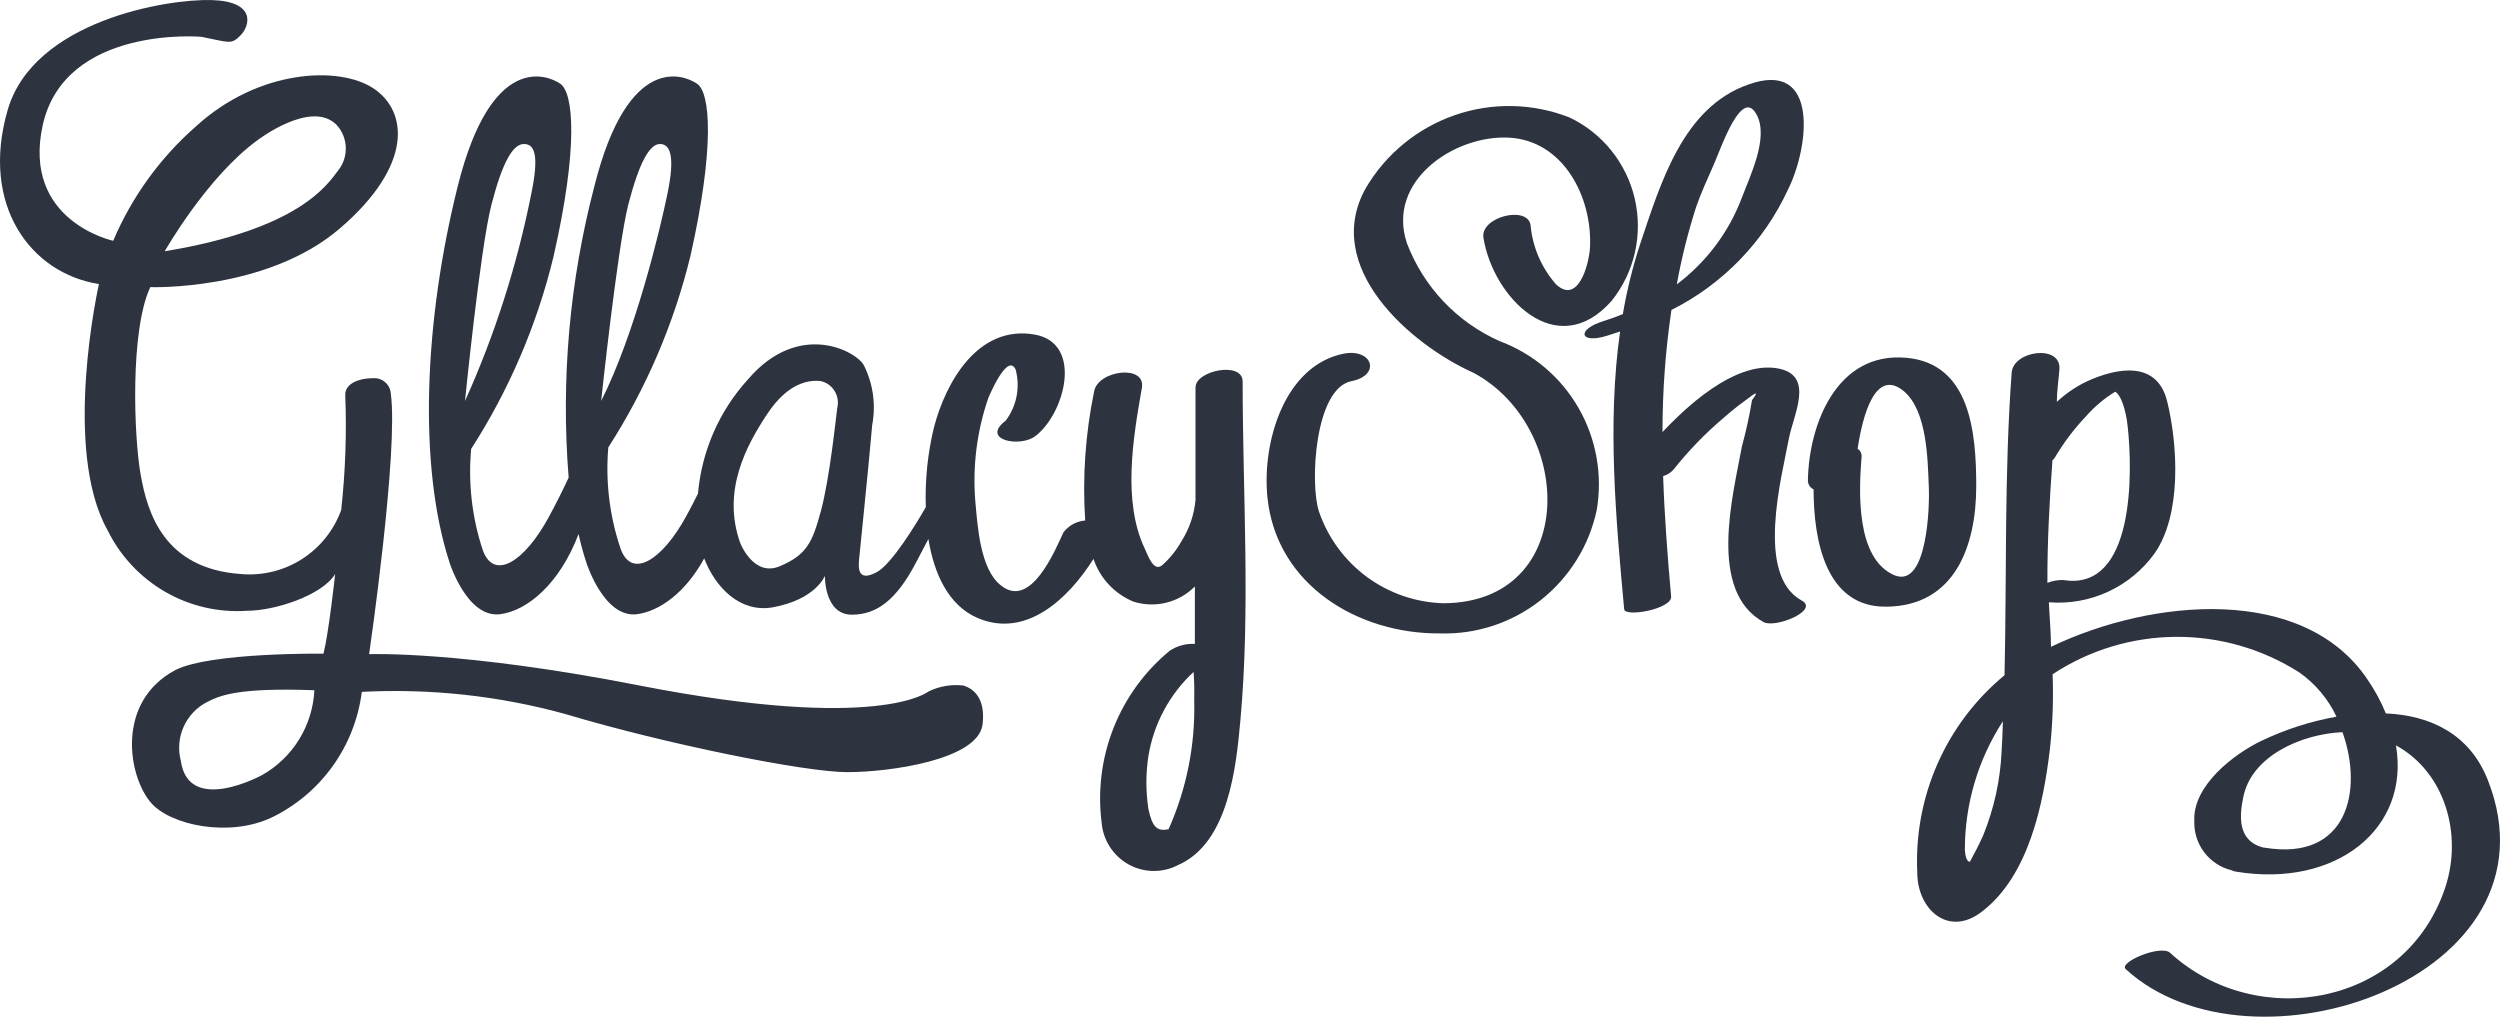
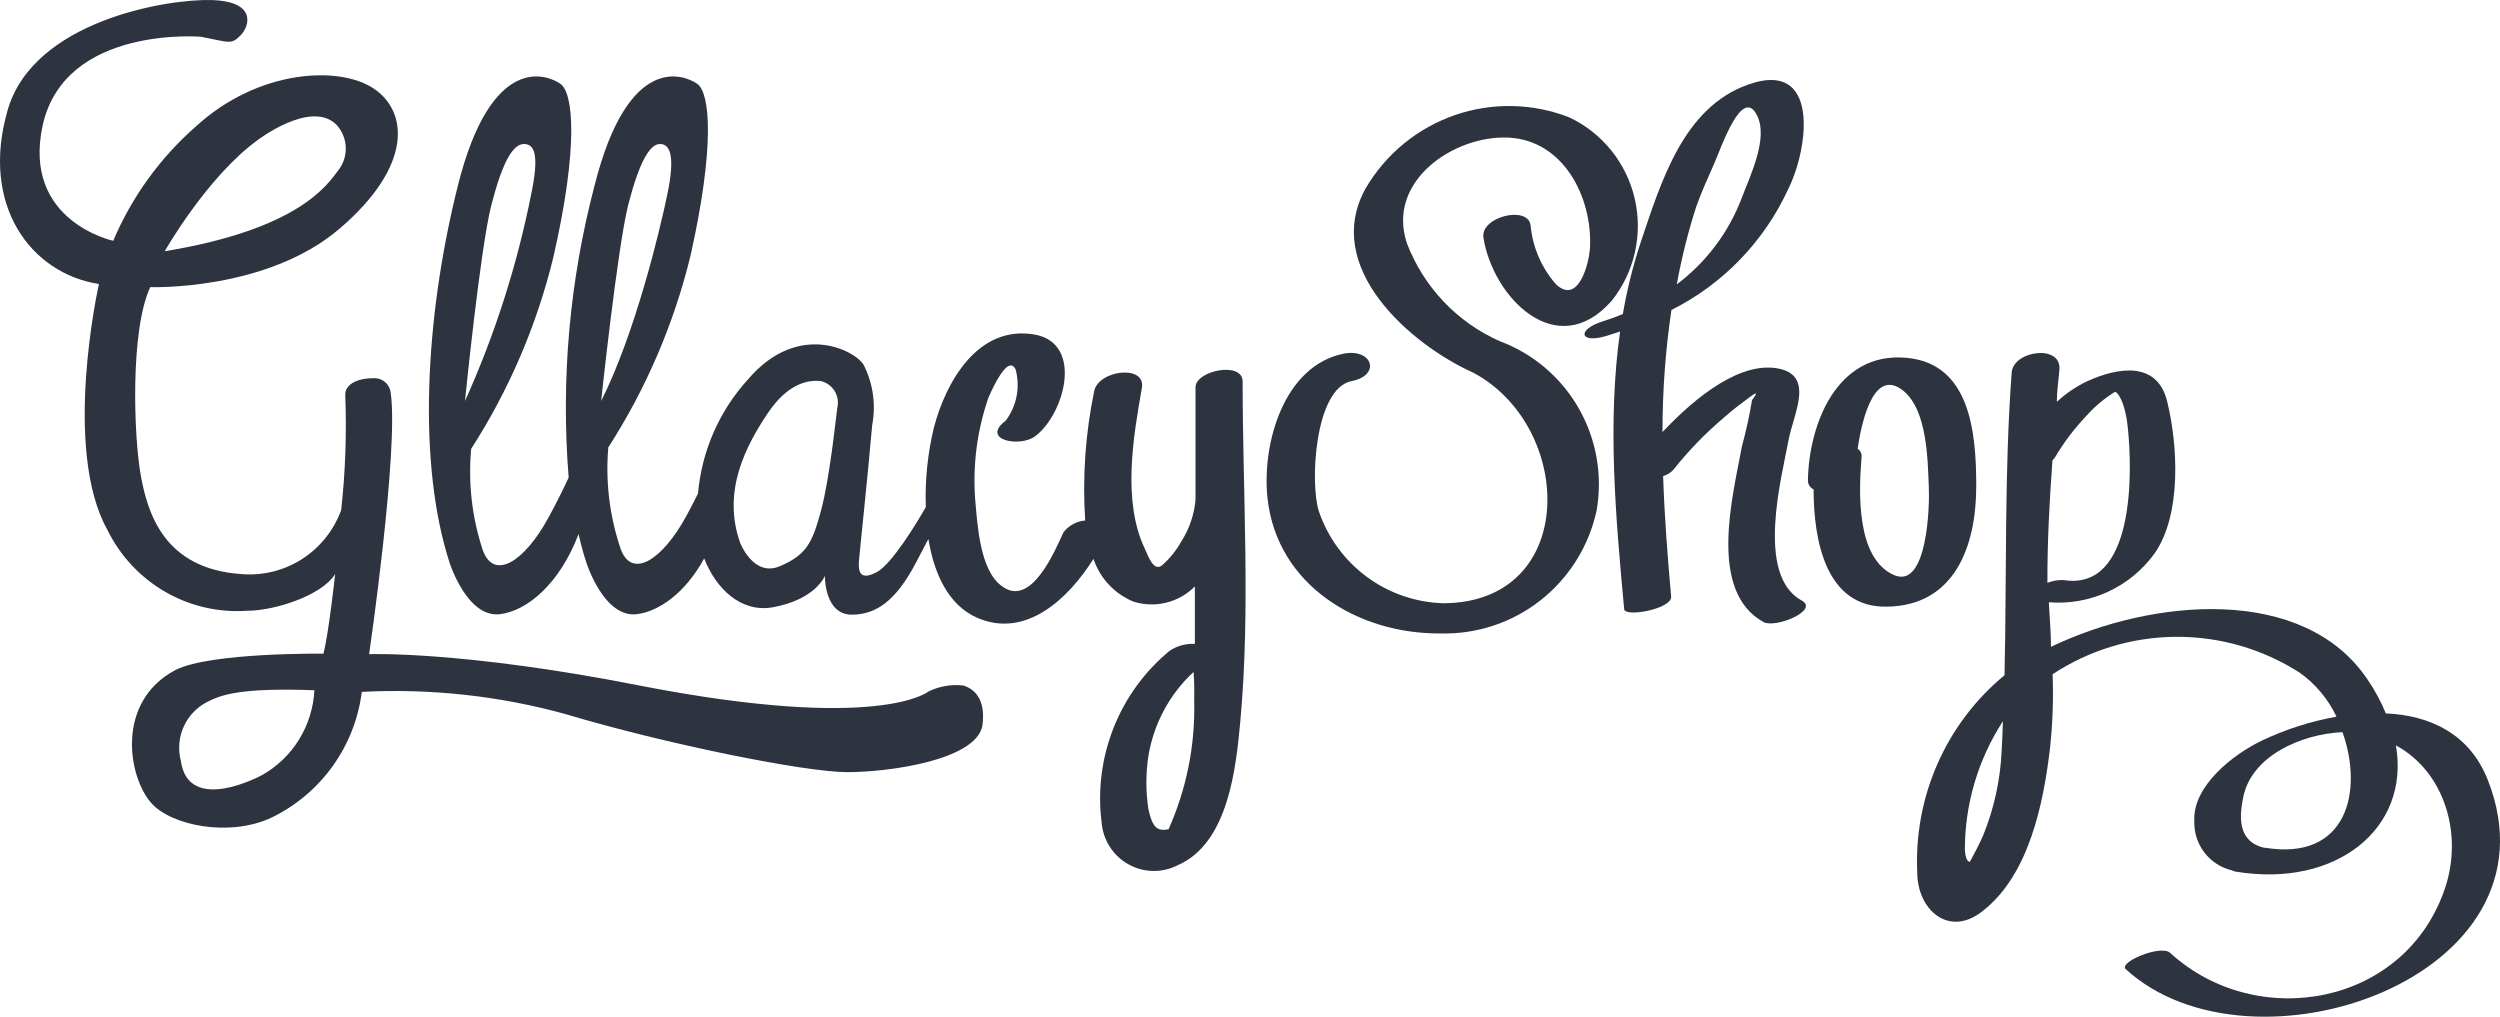
- <svg xmlns="http://www.w3.org/2000/svg" width="137" height="56" fill="none">
-   <path d="M52.79 37.565a3.45 3.45 0 0 0-1.914.331s-2.671 2.245-15.885-.34c-9.714-1.905-14.763-1.708-14.763-1.708s1.63-11.179 1.184-14.309a.895.895 0 0 0-.934-.814c-.971 0-1.559.376-1.559.894.084 2.114.01 4.23-.222 6.332a5.362 5.362 0 0 1-2.154 2.69 5.325 5.325 0 0 1-3.34.816c-4.23-.295-5.12-3.354-5.494-5.437-.374-2.084-.587-7.906.526-10.285 0 0 6.375.223 10.382-3.21 4.006-3.435 3.757-6.404 1.86-7.674-1.896-1.27-6.34-1.046-9.75 2.084a17.329 17.329 0 0 0-4.523 6.26S1.191 12.122 2.34 6.863c1.22-5.491 8.69-4.847 8.69-4.847 1.559.304 1.63.447 2.146-.072.517-.518.89-1.86-1.558-1.94C9.169-.076 1.824 1.139.417 6.04c-1.505 5.214 1.273 8.944 5.004 9.525 0 0-2.04 9.033.48 13.504a7.946 7.946 0 0 0 3.163 3.37 7.897 7.897 0 0 0 4.495 1.03c1.47 0 4.07-.822 4.808-2.012 0 0-.347 3.202-.64 4.364 0 0-6.18-.08-8.112.895-3.286 1.744-2.6 5.83-1.336 7.28 1.069 1.234 4.283 1.904 6.607.804a8.86 8.86 0 0 0 3.342-2.812 8.912 8.912 0 0 0 1.6-4.074c3.76-.194 7.526.216 11.156 1.216 5.494 1.646 13.143 3.184 15.44 3.184 2.297 0 7.123-.662 7.417-2.584.16-1.27-.312-1.932-1.05-2.165ZM14.12 7.677s2.92-2.236 4.319-.84a1.927 1.927 0 0 1 .08 2.521c-.588.77-2.137 3.202-9.492 4.41 0 0 2.315-4.079 5.093-6.091Zm.24 34.798s-4.033 2.21-4.452-.787a2.829 2.829 0 0 1 .161-1.874 2.812 2.812 0 0 1 1.3-1.354c.703-.35 1.665-.787 5.859-.635a5.67 5.67 0 0 1-.837 2.696 5.638 5.638 0 0 1-2.03 1.954Z" fill="#2D3440" />
-   <path d="M65.514 21.226v6.162a5.04 5.04 0 0 1-.765 2.262c-.274.495-.63.94-1.051 1.315-.472.412-.784-.51-.962-.894-1.237-2.603-.64-6.09-.16-8.818.223-1.306-2.413-.966-2.618.197a26.425 26.425 0 0 0-.49 7.074 1.659 1.659 0 0 0-1.193.652c-.454.975-1.78 4.213-3.41 2.916-1.175-.894-1.3-3.345-1.425-4.713a13.91 13.91 0 0 1 .73-5.599c-.053.152 1.016-2.53 1.487-1.529a3.26 3.26 0 0 1-.543 2.8c-1.397 1.055.775 1.493 1.62.849 1.604-1.207 2.672-5.107-.061-5.572-3.09-.518-4.844 2.612-5.494 5.098a16.283 16.283 0 0 0-.445 4.364c-.428.752-1.87 3.166-2.716 3.578-.997.518-.98-.206-.944-.671.036-.465.48-4.606.721-7.396a5.18 5.18 0 0 0-.445-3.264c-.383-.778-3.562-2.522-6.358.75a10.665 10.665 0 0 0-2.742 6.261c-.187.376-.392.778-.632 1.216-1.336 2.46-3.019 3.497-3.615 1.789-.6-1.78-.828-3.664-.668-5.536A34.512 34.512 0 0 0 37.84 14.01c1.336-5.956 1.087-8.917.366-9.417-.722-.501-3.785-1.735-5.628 5.59a47.93 47.93 0 0 0-1.416 15.99 38.911 38.911 0 0 1-1.095 2.173c-1.335 2.46-3.01 3.497-3.615 1.789a13.687 13.687 0 0 1-.632-5.536 34.51 34.51 0 0 0 4.506-10.509c1.38-6.036 1.104-8.997.382-9.497-.72-.501-3.784-1.735-5.618 5.59-1.834 7.324-2.2 15.31-.445 20.676 0 0 .961 3.023 2.76 2.8 1.487-.189 3.259-1.655 4.3-4.392.118.538.264 1.07.437 1.592 0 0 .961 3.023 2.76 2.8 1.22-.153 2.671-1.181 3.687-3.06.632 1.637 1.994 2.988 3.748 2.684 2.377-.43 2.867-1.727 2.867-1.727s-.044 2.129 1.478 2.129c1.354 0 2.431-.796 3.5-2.826.365-.689.578-1.091.694-1.324.312 1.923 1.104 3.631 2.671 4.32 2.672 1.163 5.004-1.047 6.376-3.229a3.857 3.857 0 0 0 2.19 2.343 3.325 3.325 0 0 0 3.366-.831v3.148a2.28 2.28 0 0 0-1.38.375 10.47 10.47 0 0 0-3.073 4.222 10.515 10.515 0 0 0-.658 5.187 2.898 2.898 0 0 0 1.473 2.298 2.865 2.865 0 0 0 2.72.036c2.76-1.207 3.18-5.366 3.41-7.906.562-6.108.126-12.467.126-18.593 0-1.127-2.583-.6-2.583.322ZM26.933 11.21c.614-2.37 1.184-3.318 1.78-3.318.597 0 .829.635.41 2.683a52.603 52.603 0 0 1-3.641 11.402s.837-8.389 1.451-10.767Zm7.497 0c.615-2.37 1.184-3.318 1.736-3.318.553 0 .838.635.419 2.683s-1.78 7.709-3.642 11.402c0 0 .89-8.389 1.487-10.767Zm11.45 11.152c-.07.519-.409 3.836-.89 5.625-.48 1.789-.81 2.424-2.252 3.04-1.443.618-2.173-1.27-2.173-1.27-1.024-2.861.347-5.365 1.487-7.082 1.14-1.717 2.288-1.87 2.947-1.789a1.21 1.21 0 0 1 .905 1.002c.023.158.015.319-.023.474ZM65.444 38.46a16.242 16.242 0 0 1-1.407 6.984c-.623.125-.89-.107-1.104-1.109a9.633 9.633 0 0 1 0-2.906 8.06 8.06 0 0 1 2.475-4.606c.045.563.045 1.109.036 1.637ZM82.183 18.695a9.59 9.59 0 0 1-3.077-2.172 9.64 9.64 0 0 1-2.007-3.194c-1.14-3.416 2.6-5.938 5.582-5.786 2.983.152 4.577 3.237 4.452 6-.053.976-.667 3.176-1.87 2.03a5.692 5.692 0 0 1-1.389-3.245c-.178-1.083-2.76-.439-2.582.697.517 3.273 4.025 6.877 7.034 3.452a6.585 6.585 0 0 0 1.259-5.586 6.584 6.584 0 0 0-1.283-2.641 6.55 6.55 0 0 0-2.3-1.816 9.08 9.08 0 0 0-6.286-.122 9.126 9.126 0 0 0-4.87 3.994c-2.431 4.338 2.448 8.577 5.903 10.124 5.547 2.978 5.752 12.565-1.62 12.628a7.405 7.405 0 0 1-4.207-1.431 7.456 7.456 0 0 1-2.64-3.586c-.508-1.503-.25-6.752 1.78-7.155 1.612-.313 1.176-1.788-.4-1.511-3.304.644-4.524 4.927-4.203 7.923.516 4.776 4.968 7.45 9.465 7.414a8.497 8.497 0 0 0 5.502-1.82 8.564 8.564 0 0 0 3.073-4.932 8.394 8.394 0 0 0-.991-5.597 8.335 8.335 0 0 0-4.325-3.668Z" fill="#2D3440" />
-   <path d="M98.727 32.906c-2.538-1.395-1.087-6.77-.704-8.836.25-1.333 1.38-3.39-.436-3.846-2.128-.518-4.657 1.512-6.482 3.452a45.52 45.52 0 0 1 .49-6.69 13.905 13.905 0 0 0 6.392-6.608c1.158-2.325 1.728-7.155-2.19-5.742-3.562 1.252-4.781 5.366-5.894 8.666a26.925 26.925 0 0 0-.971 3.909c-.355.15-.718.28-1.086.393-1.478.465-1.282 1.261.213.796l.722-.233c-.713 5.018-.232 10.276.222 15.204 0 .483 2.671 0 2.573-.698-.195-2.2-.364-4.4-.436-6.582.215-.063.41-.184.561-.349a20.091 20.091 0 0 1 2.743-2.835c.267-.241.543-.465.819-.68l.41-.303c.596-.474.712-.483.338 0-.14.852-.324 1.697-.552 2.53-.49 2.683-1.897 7.951 1.193 9.641.668.34 3.072-.661 2.075-1.19Zm-5.78-21.562c.277-.796.642-1.583.98-2.352.419-.966 1.54-4.266 2.35-2.683.65 1.26-.373 3.327-.827 4.534a10.63 10.63 0 0 1-3.562 4.74c.26-1.435.614-2.851 1.06-4.24Z" fill="#2D3440" />
-   <path d="M108.298 26.637c0-2.943-.329-6.717-3.828-7.03-3.838-.348-5.343 3.685-5.396 6.699a.53.53 0 0 0 .311.51c0 2.817.677 6.492 4.016 6.43 3.722-.054 4.897-3.318 4.897-6.61Zm-4.452 4.9c-2.172-.894-1.976-4.659-1.834-6.474a.485.485 0 0 0-.214-.474c.268-1.789.962-4.472 2.547-3.14 1.264 1.092 1.291 3.712 1.353 5.223.054 1.056-.08 5.527-1.843 4.866h-.009ZM136.346 42.78c-.997-2.577-3.188-3.578-5.601-3.685a10.03 10.03 0 0 0-1.006-1.86c-3.481-5.179-11.744-4.472-17.345-1.79 0-.813-.08-1.627-.116-2.44a6.486 6.486 0 0 0 3.249-.58 6.512 6.512 0 0 0 2.548-2.104c1.487-2.137 1.273-5.93.686-8.326-.552-2.254-2.743-1.851-4.39-1.1a6.55 6.55 0 0 0-1.656 1.127c0-.6.098-1.207.142-1.789.098-1.377-2.529-1.028-2.618.188-.409 5.536-.267 11.054-.391 16.58a13.197 13.197 0 0 0-3.666 4.839 13.245 13.245 0 0 0-1.116 5.974c0 2.03 1.719 3.578 3.562 2.129 2.573-1.986 3.357-5.93 3.713-8.944.146-1.345.193-2.699.142-4.05a12.427 12.427 0 0 1 13.534-.09 6.203 6.203 0 0 1 2.022 2.414c-1.424.256-2.807.701-4.114 1.324-1.523.733-3.784 2.468-3.677 4.41a2.687 2.687 0 0 0 .546 1.703c.372.488.898.834 1.493.979a.795.795 0 0 0 .258.08c5.467.895 9.536-2.352 8.753-6.922 2.671 1.458 3.659 4.839 2.715 7.745-2.128 6.529-10.32 7.987-15.092 3.622-.517-.465-2.84.519-2.431.895 6.892 6.322 24.059.474 19.856-10.33Zm-26.659-1.584a13.915 13.915 0 0 1-1.015 4.597c-.222.492-.463.966-.721 1.431 0 0-.231.054-.276-.644a12.91 12.91 0 0 1 2.084-7.056c-.018.554-.036 1.118-.072 1.672Zm2.787-15.972a.698.698 0 0 0 .134-.152 12.518 12.518 0 0 1 1.692-2.245 7.011 7.011 0 0 1 1.611-1.36c.285.143.579.895.686 1.905.276 2.487.392 9.033-3.508 8.416a2.132 2.132 0 0 0-.891.152c-.009-2.272.116-4.49.276-6.716Zm11.647 21.23h-.054c-1.495-.357-1.335-1.788-1.139-2.754.436-2.262 3.178-3.479 5.44-3.577 1.149 3.22.267 7.074-4.247 6.332Z" fill="#2D3440" />
+ <svg xmlns="http://www.w3.org/2000/svg" width="359" height="146" viewBox="0 0 359 146" fill="none">
+   <path d="M138.334 98.438C136.614 98.24 134.873 98.541 133.318 99.305C133.318 99.305 126.318 105.187 91.692 98.414C66.237 93.422 53.007 93.938 53.007 93.938C53.007 93.938 57.277 64.644 56.11 56.442C56.057 55.837 55.771 55.276 55.314 54.878C54.857 54.48 54.264 54.276 53.66 54.309C51.117 54.309 49.577 55.293 49.577 56.653C49.795 62.19 49.6 67.736 48.994 73.245C47.937 76.155 45.953 78.633 43.349 80.294C40.746 81.955 37.669 82.707 34.598 82.431C23.515 81.658 21.181 73.643 20.201 68.183C19.221 62.722 18.661 47.466 21.578 41.232C21.578 41.232 38.284 41.818 48.784 32.819C59.283 23.82 58.63 16.039 53.66 12.711C48.69 9.384 37.047 9.97 28.111 18.172C22.98 22.674 18.928 28.281 16.258 34.577C16.258 34.577 3.122 31.764 6.132 17.984C9.328 3.595 28.904 5.283 28.904 5.283C32.988 6.079 33.174 6.454 34.528 5.095C35.881 3.736 36.861 0.221 30.444 0.01C24.028 -0.201 4.779 2.986 1.092 15.828C-2.851 29.491 4.429 39.264 14.205 40.787C14.205 40.787 8.862 64.457 15.465 76.174C17.295 79.877 20.18 82.95 23.753 85.003C27.326 87.056 31.425 87.996 35.531 87.704C39.381 87.704 46.194 85.548 48.13 82.431C48.13 82.431 47.221 90.821 46.45 93.868C46.45 93.868 30.258 93.657 25.195 96.211C16.585 100.781 18.381 111.491 21.695 115.287C24.495 118.521 32.918 120.279 39.007 117.397C42.493 115.712 45.504 113.178 47.765 110.027C50.027 106.875 51.468 103.205 51.957 99.352C61.809 98.842 71.679 99.918 81.193 102.539C95.589 106.851 115.631 110.882 121.651 110.882C127.671 110.882 140.317 109.147 141.087 104.109C141.507 100.781 140.271 99.047 138.334 98.438ZM37.001 20.117C37.001 20.117 44.654 14.258 48.317 17.914C49.14 18.805 49.614 19.965 49.652 21.179C49.691 22.393 49.291 23.581 48.527 24.523C46.987 26.538 42.927 32.913 23.655 36.076C23.655 36.076 29.721 25.39 37.001 20.117ZM37.631 111.303C37.631 111.303 27.061 117.092 25.965 109.241C25.541 107.604 25.69 105.871 26.386 104.33C27.083 102.79 28.285 101.537 29.791 100.781C31.634 99.867 34.154 98.719 45.144 99.117C45.021 101.621 44.267 104.053 42.953 106.184C41.639 108.315 39.808 110.077 37.631 111.303Z" fill="#2D3440" />
+   <path d="M171.676 55.621C171.676 60.918 171.676 66.191 171.676 71.487C171.676 71.487 171.676 71.674 171.676 71.768C171.492 73.878 170.803 75.912 169.67 77.697C168.953 78.994 168.022 80.159 166.916 81.142C165.68 82.22 164.863 79.806 164.396 78.799C161.153 71.979 162.717 62.839 163.977 55.692C164.56 52.27 157.653 53.161 157.117 56.207C155.858 62.3 155.426 68.536 155.833 74.745C155.222 74.793 154.627 74.97 154.089 75.265C153.55 75.56 153.079 75.965 152.707 76.455C151.517 79.01 148.04 87.493 143.771 84.095C140.691 81.752 140.364 75.33 140.037 71.745C139.666 66.775 140.317 61.781 141.951 57.074C141.811 57.473 144.61 50.442 145.847 53.067C146.181 54.318 146.227 55.629 145.98 56.9C145.734 58.171 145.201 59.369 144.424 60.402C140.761 63.167 146.454 64.316 148.67 62.629C152.87 59.465 155.67 49.247 148.507 48.028C140.411 46.669 135.814 54.871 134.111 61.386C133.208 65.128 132.815 68.975 132.944 72.823C131.824 74.791 128.044 81.119 125.828 82.197C123.215 83.556 123.261 81.658 123.355 80.439C123.448 79.221 124.615 68.37 125.244 61.058C125.797 58.156 125.387 55.151 124.078 52.505C123.075 50.466 114.745 45.896 107.418 54.473C103.291 58.998 100.765 64.764 100.232 70.878C99.742 71.862 99.205 72.917 98.575 74.065C95.076 80.51 90.666 83.228 89.102 78.752C87.53 74.089 86.934 69.15 87.352 64.246C92.789 55.792 96.78 46.485 99.159 36.709C102.659 21.101 102.005 13.344 100.115 12.032C98.225 10.72 90.199 7.485 85.369 26.679C81.786 40.336 80.532 54.504 81.659 68.581C80.913 70.175 79.979 72.096 78.789 74.276C75.29 80.721 70.903 83.439 69.316 78.963C67.775 74.294 67.212 69.355 67.66 64.457C73.097 56.003 77.087 46.696 79.466 36.92C83.083 21.101 82.359 13.344 80.469 12.032C78.579 10.72 70.553 7.485 65.746 26.679C60.94 45.872 59.983 66.8 64.58 80.861C64.58 80.861 67.1 88.782 71.813 88.196C75.71 87.704 80.353 83.861 83.083 76.69C83.391 78.099 83.773 79.492 84.226 80.861C84.226 80.861 86.746 88.782 91.459 88.196C94.656 87.798 98.459 85.103 101.119 80.181C102.775 84.47 106.345 88.009 110.942 87.212C117.171 86.087 118.455 82.689 118.455 82.689C118.455 82.689 118.338 88.267 122.328 88.267C125.874 88.267 128.698 86.181 131.498 80.861C132.454 79.057 133.014 78.002 133.318 77.393C134.134 82.431 136.211 86.907 140.317 88.712C147.317 91.758 153.43 85.97 157.023 80.252C157.484 81.63 158.235 82.892 159.226 83.951C160.216 85.011 161.423 85.844 162.763 86.392C164.291 86.874 165.921 86.926 167.477 86.541C169.032 86.157 170.452 85.352 171.583 84.212V92.462C170.304 92.393 169.036 92.738 167.966 93.446C164.394 96.39 161.624 100.195 159.914 104.507C158.204 108.819 157.611 113.495 158.19 118.1C158.289 119.345 158.693 120.547 159.366 121.598C160.04 122.649 160.962 123.516 162.05 124.121C163.138 124.727 164.359 125.053 165.603 125.069C166.847 125.086 168.076 124.793 169.18 124.216C176.413 121.052 177.509 110.155 178.116 103.5C179.586 87.493 178.443 70.831 178.443 54.778C178.443 51.825 171.676 53.208 171.676 55.621ZM70.576 29.374C72.186 23.164 73.68 20.68 75.243 20.68C76.806 20.68 77.413 22.343 76.316 27.71C74.281 38.003 71.08 48.029 66.773 57.59C66.773 57.59 68.966 35.608 70.576 29.374ZM90.222 29.374C91.832 23.164 93.326 20.68 94.772 20.68C96.219 20.68 96.965 22.343 95.869 27.71C94.772 33.077 91.202 47.911 86.326 57.59C86.326 57.59 88.659 35.608 90.222 29.374ZM120.228 58.598C120.041 59.957 119.155 68.651 117.895 73.338C116.635 78.025 115.771 79.689 111.992 81.306C108.212 82.923 106.298 77.979 106.298 77.979C103.615 70.479 107.208 63.917 110.195 59.418C113.182 54.918 116.191 54.52 117.918 54.731C118.323 54.832 118.703 55.013 119.038 55.262C119.373 55.511 119.656 55.824 119.871 56.183C120.085 56.542 120.227 56.941 120.289 57.355C120.35 57.769 120.329 58.191 120.228 58.598ZM171.49 100.781C171.63 107.081 170.371 113.334 167.803 119.084C166.17 119.412 165.47 118.803 164.91 116.178C164.525 113.654 164.525 111.086 164.91 108.562C165.673 103.925 167.956 99.677 171.396 96.492C171.513 97.969 171.513 99.398 171.49 100.781Z" fill="#2D3440" />
+   <path d="M215.355 48.989C212.32 47.645 209.58 45.71 207.294 43.297C205.007 40.883 203.219 38.039 202.032 34.928C199.045 25.976 208.845 19.367 216.661 19.765C224.478 20.164 228.654 28.249 228.328 35.49C228.188 38.045 226.578 43.81 223.428 40.81C221.345 38.436 220.07 35.456 219.788 32.303C219.321 29.468 212.555 31.155 213.022 34.131C214.375 42.709 223.568 52.153 231.454 43.177C233.068 41.145 234.203 38.773 234.773 36.237C235.344 33.702 235.337 31.07 234.751 28.538C234.165 26.006 233.016 23.64 231.391 21.618C229.765 19.596 227.705 17.969 225.364 16.86C220.085 14.795 214.246 14.681 208.891 16.54C203.536 18.399 199.013 22.108 196.129 27.007C189.759 38.373 202.545 49.481 211.598 53.536C226.134 61.34 226.671 86.462 207.352 86.626C203.383 86.535 199.537 85.226 196.329 82.876C193.122 80.526 190.707 77.247 189.409 73.479C188.079 69.542 188.756 55.785 194.075 54.731C198.299 53.911 197.155 50.044 193.026 50.77C184.369 52.458 181.173 63.683 182.013 71.534C183.366 84.048 195.032 91.055 206.815 90.962C212.028 91.112 217.129 89.425 221.233 86.193C225.337 82.961 228.186 78.389 229.284 73.268C230.151 68.224 229.233 63.035 226.688 58.6C224.144 54.165 220.134 50.765 215.355 48.989Z" fill="#2D3440" />
+   <path d="M258.707 86.228C252.057 82.572 255.86 68.487 256.863 63.074C257.517 59.582 260.48 54.192 255.72 52.997C250.144 51.637 243.517 56.957 238.734 62.043C238.73 56.176 239.159 50.316 240.017 44.513C247.395 40.816 253.303 34.709 256.77 27.195C259.803 21.101 261.297 8.446 251.03 12.149C241.697 15.43 238.501 26.21 235.584 34.858C234.482 38.203 233.632 41.626 233.041 45.099C232.11 45.491 231.16 45.836 230.194 46.13C226.321 47.349 226.834 49.434 230.754 48.216L232.644 47.606C230.778 60.754 232.038 74.534 233.227 87.446C233.227 88.712 240.227 87.446 239.971 85.618C239.457 79.853 239.014 74.088 238.827 68.37C239.391 68.205 239.899 67.889 240.297 67.456C242.444 64.749 244.851 62.261 247.484 60.027C248.184 59.395 248.907 58.809 249.63 58.246L250.704 57.449C252.267 56.207 252.57 56.184 251.59 57.449C251.225 59.684 250.742 61.898 250.144 64.082C248.86 71.112 245.174 84.915 253.27 89.345C255.02 90.235 261.32 87.61 258.707 86.228ZM243.564 29.726C244.287 27.64 245.244 25.577 246.13 23.562C247.227 21.031 250.167 12.383 252.29 16.532C253.993 19.836 251.31 25.249 250.12 28.413C248.247 33.359 245.009 37.668 240.787 40.834C241.468 37.074 242.396 33.363 243.564 29.726Z" fill="#2D3440" />
+   <path d="M283.789 69.8C283.789 62.09 282.926 52.2 273.756 51.38C263.7 50.466 259.757 61.035 259.617 68.933C259.602 69.212 259.672 69.489 259.818 69.728C259.964 69.966 260.178 70.155 260.433 70.268C260.433 77.65 262.206 87.282 270.956 87.118C280.709 86.978 283.789 78.424 283.789 69.8ZM272.123 82.642C266.43 80.299 266.943 70.432 267.316 65.675C267.351 65.436 267.316 65.192 267.217 64.972C267.118 64.752 266.958 64.565 266.756 64.433C267.456 59.746 269.276 52.715 273.429 56.207C276.743 59.066 276.813 65.933 276.976 69.893C277.116 72.659 276.766 84.376 272.146 82.642H272.123Z" fill="#2D3440" />
+   <path d="M357.287 112.1C354.673 105.351 348.934 102.726 342.61 102.445C341.905 100.732 341.021 99.098 339.974 97.57C330.851 84.001 309.198 85.853 294.522 92.883C294.522 90.751 294.312 88.618 294.219 86.486C297.139 86.722 300.07 86.2 302.73 84.969C305.391 83.737 307.691 81.838 309.408 79.455C313.305 73.854 312.745 63.917 311.205 57.637C309.758 51.731 304.018 52.786 299.702 54.754C298.113 55.51 296.65 56.506 295.362 57.707C295.362 56.137 295.619 54.543 295.735 53.02C295.992 49.411 289.109 50.325 288.876 53.512C287.802 68.019 288.176 82.478 287.849 96.961C283.708 100.378 280.42 104.719 278.244 109.638C276.069 114.557 275.068 119.918 275.319 125.294C275.319 130.614 279.823 134.668 284.652 130.872C291.396 125.669 293.449 115.334 294.382 107.437C294.764 103.912 294.889 100.364 294.755 96.82C300.017 93.355 306.162 91.49 312.454 91.448C318.745 91.406 324.915 93.191 330.221 96.586C332.499 98.202 334.324 100.381 335.517 102.914C331.787 103.584 328.162 104.75 324.738 106.382C320.748 108.304 314.821 112.85 315.101 117.936C315.056 119.545 315.562 121.121 316.534 122.401C317.507 123.68 318.887 124.586 320.445 124.966C320.657 125.074 320.885 125.146 321.121 125.177C335.447 127.521 346.11 119.014 344.057 107.038C351.057 110.858 353.647 119.717 351.173 127.333C345.597 144.441 324.131 148.261 311.625 136.824C310.272 135.606 304.182 138.184 305.255 139.168C323.314 155.737 368.3 140.41 357.287 112.1ZM287.429 107.952C287.231 112.09 286.331 116.164 284.769 119.998C284.186 121.287 283.556 122.529 282.879 123.748C282.879 123.748 282.272 123.888 282.156 122.06C282.146 115.495 284.044 109.069 287.616 103.57C287.569 105.023 287.522 106.499 287.429 107.952ZM294.732 66.097C294.867 65.981 294.985 65.847 295.082 65.698C296.335 63.577 297.822 61.603 299.515 59.816C300.736 58.422 302.16 57.221 303.738 56.254C304.485 56.629 305.255 58.598 305.535 61.246C306.258 67.761 306.562 84.915 296.342 83.298C295.545 83.263 294.749 83.398 294.009 83.697C293.985 77.744 294.312 71.932 294.732 66.097ZM325.251 121.732H325.111C321.191 120.795 321.611 117.045 322.124 114.514C323.268 108.585 330.454 105.398 336.381 105.14C339.391 113.577 337.081 123.677 325.251 121.732Z" fill="#2D3440" />
</svg>
